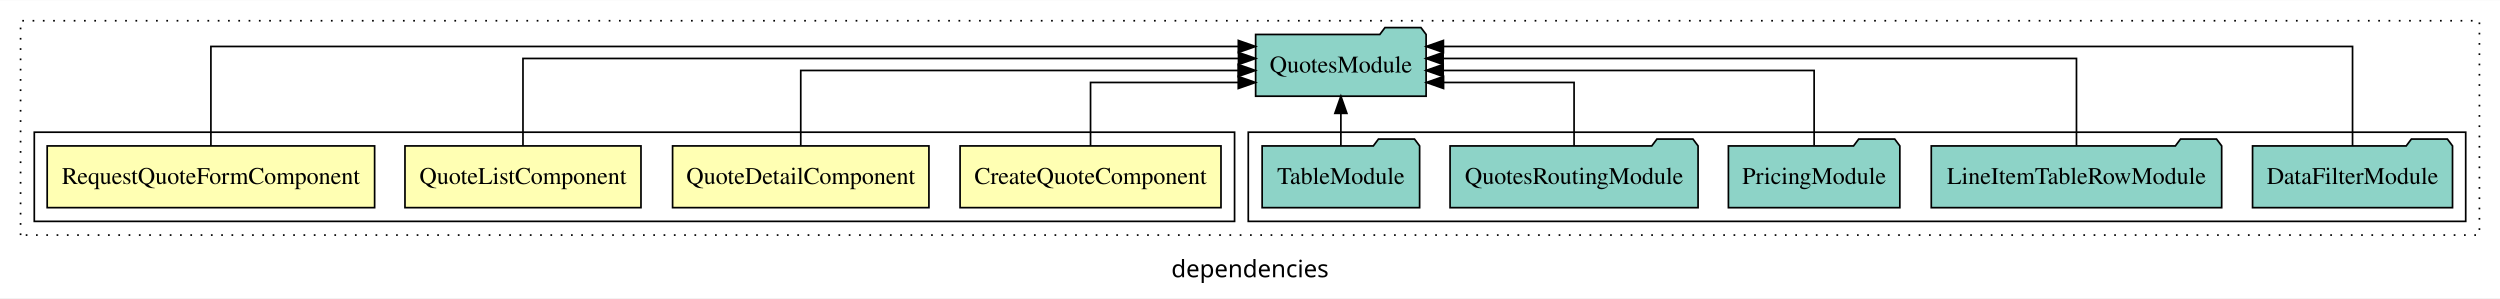
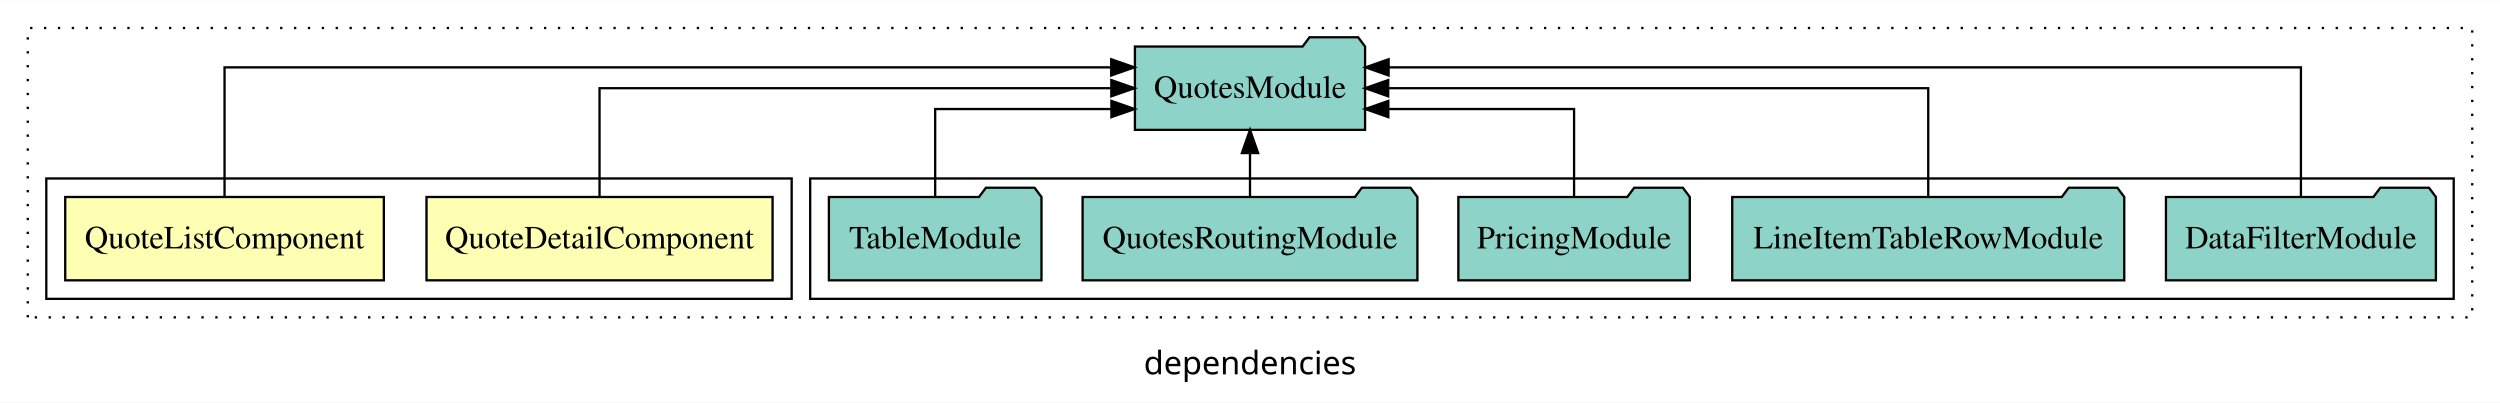
- <svg xmlns="http://www.w3.org/2000/svg" width="1458pt" height="174pt" viewBox="0.00 0.00 1458.00 173.80">
+ <svg xmlns="http://www.w3.org/2000/svg" width="1080pt" height="174pt" viewBox="0.00 0.00 1080.00 173.80">
  <g id="graph0" class="graph" transform="scale(1 1) rotate(0) translate(4 169.8)">
-     <polygon fill="white" stroke="transparent" points="-4,4 -4,-169.8 1454,-169.8 1454,4 -4,4" />
-     <text text-anchor="middle" x="725" y="-8.2" font-family="sans-serif" font-size="14.00">dependencies</text>
+     <polygon fill="white" stroke="transparent" points="-4,4 -4,-169.8 1076,-169.8 1076,4 -4,4" />
+     <text text-anchor="middle" x="536" y="-8.2" font-family="sans-serif" font-size="14.00">dependencies</text>
    <g id="clust1" class="cluster">
-       <polygon fill="none" stroke="black" stroke-dasharray="1,5" points="8,-32.8 8,-157.8 1442,-157.8 1442,-32.8 8,-32.8" />
+       <polygon fill="none" stroke="black" stroke-dasharray="1,5" points="8,-32.8 8,-157.8 1064,-157.8 1064,-32.8 8,-32.8" />
    </g>
-     <g id="clust7" class="cluster">
-       <polygon fill="none" stroke="black" points="724,-40.8 724,-92.8 1434,-92.8 1434,-40.8 724,-40.8" />
+     <g id="clust5" class="cluster">
+       <polygon fill="none" stroke="black" points="346,-40.8 346,-92.8 1056,-92.8 1056,-40.8 346,-40.8" />
    </g>
    <g id="clust2" class="cluster">
-       <polygon fill="none" stroke="black" points="16,-40.8 16,-92.8 716,-92.8 716,-40.8 16,-40.8" />
+       <polygon fill="none" stroke="black" points="16,-40.8 16,-92.8 338,-92.8 338,-40.8 16,-40.8" />
    </g>
    <g id="node1" class="node">
-       <polygon fill="#ffffb3" stroke="black" points="708.08,-84.8 555.92,-84.8 555.92,-48.8 708.08,-48.8 708.08,-84.8" />
-       <text text-anchor="middle" x="632" y="-62.6" font-family="Times,serif" font-size="14.00">CreateQuoteComponent</text>
+       <polygon fill="#ffffb3" stroke="black" points="329.75,-84.8 180.25,-84.8 180.25,-48.8 329.75,-48.8 329.75,-84.8" />
+       <text text-anchor="middle" x="255" y="-62.6" font-family="Times,serif" font-size="14.00">QuoteDetailComponent</text>
+     </g>
+     <g id="node3" class="node">
+       <polygon fill="#8dd3c7" stroke="black" points="585.71,-149.8 582.71,-153.8 561.71,-153.8 558.71,-149.8 486.29,-149.8 486.29,-113.8 585.71,-113.8 585.71,-149.8" />
+       <text text-anchor="middle" x="536" y="-127.6" font-family="Times,serif" font-size="14.00">QuotesModule</text>
+     </g>
+     <g id="edge1" class="edge">
+       <path fill="none" stroke="black" d="M255,-84.91C255,-104.14 255,-131.8 255,-131.8 255,-131.8 476.09,-131.8 476.09,-131.8" />
+       <polygon fill="black" stroke="black" points="476.09,-135.3 486.09,-131.8 476.09,-128.3 476.09,-135.3" />
+     </g>
+     <g id="node2" class="node">
+       <polygon fill="#ffffb3" stroke="black" points="161.82,-84.8 24.18,-84.8 24.18,-48.8 161.82,-48.8 161.82,-84.8" />
+       <text text-anchor="middle" x="93" y="-62.6" font-family="Times,serif" font-size="14.00">QuoteListComponent</text>
+     </g>
+     <g id="edge2" class="edge">
+       <path fill="none" stroke="black" d="M93,-85.09C93,-107.01 93,-140.8 93,-140.8 93,-140.8 476.04,-140.8 476.04,-140.8" />
+       <polygon fill="black" stroke="black" points="476.04,-144.3 486.04,-140.8 476.04,-137.3 476.04,-144.3" />
+     </g>
+     <g id="node4" class="node">
+       <polygon fill="#8dd3c7" stroke="black" points="1048.31,-84.8 1045.31,-88.8 1024.31,-88.8 1021.31,-84.8 931.69,-84.8 931.69,-48.8 1048.31,-48.8 1048.31,-84.8" />
+       <text text-anchor="middle" x="990" y="-62.6" font-family="Times,serif" font-size="14.00">DataFilterModule</text>
+     </g>
+     <g id="edge3" class="edge">
+       <path fill="none" stroke="black" d="M990,-85.09C990,-107.01 990,-140.8 990,-140.8 990,-140.8 595.88,-140.8 595.88,-140.8" />
+       <polygon fill="black" stroke="black" points="595.88,-137.3 585.88,-140.8 595.88,-144.3 595.88,-137.3" />
    </g>
    <g id="node5" class="node">
-       <polygon fill="#8dd3c7" stroke="black" points="827.71,-149.8 824.71,-153.8 803.71,-153.8 800.71,-149.8 728.29,-149.8 728.29,-113.8 827.71,-113.8 827.71,-149.8" />
-       <text text-anchor="middle" x="778" y="-127.6" font-family="Times,serif" font-size="14.00">QuotesModule</text>
-     </g>
-     <g id="edge1" class="edge">
-       <path fill="none" stroke="black" d="M632,-84.81C632,-100.85 632,-121.8 632,-121.8 632,-121.8 718.16,-121.8 718.16,-121.8" />
-       <polygon fill="black" stroke="black" points="718.16,-125.3 728.16,-121.8 718.16,-118.3 718.16,-125.3" />
-     </g>
-     <g id="node2" class="node">
-       <polygon fill="#ffffb3" stroke="black" points="537.75,-84.8 388.25,-84.8 388.25,-48.8 537.75,-48.8 537.75,-84.8" />
-       <text text-anchor="middle" x="463" y="-62.6" font-family="Times,serif" font-size="14.00">QuoteDetailComponent</text>
-     </g>
-     <g id="edge2" class="edge">
-       <path fill="none" stroke="black" d="M463,-85.07C463,-103.36 463,-128.8 463,-128.8 463,-128.8 718.09,-128.8 718.09,-128.8" />
-       <polygon fill="black" stroke="black" points="718.09,-132.3 728.09,-128.8 718.09,-125.3 718.09,-132.3" />
-     </g>
-     <g id="node3" class="node">
-       <polygon fill="#ffffb3" stroke="black" points="369.82,-84.8 232.18,-84.8 232.18,-48.8 369.82,-48.8 369.82,-84.8" />
-       <text text-anchor="middle" x="301" y="-62.6" font-family="Times,serif" font-size="14.00">QuoteListComponent</text>
-     </g>
-     <g id="edge3" class="edge">
-       <path fill="none" stroke="black" d="M301,-84.93C301,-105.37 301,-135.8 301,-135.8 301,-135.8 718.3,-135.8 718.3,-135.8" />
-       <polygon fill="black" stroke="black" points="718.3,-139.3 728.3,-135.8 718.3,-132.3 718.3,-139.3" />
-     </g>
-     <g id="node4" class="node">
-       <polygon fill="#ffffb3" stroke="black" points="214.48,-84.8 23.52,-84.8 23.52,-48.8 214.48,-48.8 214.48,-84.8" />
-       <text text-anchor="middle" x="119" y="-62.6" font-family="Times,serif" font-size="14.00">RequestQuoteFormComponent</text>
+       <polygon fill="#8dd3c7" stroke="black" points="913.68,-84.8 910.68,-88.8 889.68,-88.8 886.68,-84.8 744.32,-84.8 744.32,-48.8 913.68,-48.8 913.68,-84.8" />
+       <text text-anchor="middle" x="829" y="-62.6" font-family="Times,serif" font-size="14.00">LineItemTableRowModule</text>
    </g>
    <g id="edge4" class="edge">
-       <path fill="none" stroke="black" d="M119,-84.81C119,-107.29 119,-142.8 119,-142.8 119,-142.8 718.2,-142.8 718.2,-142.8" />
-       <polygon fill="black" stroke="black" points="718.2,-146.3 728.2,-142.8 718.2,-139.3 718.2,-146.3" />
+       <path fill="none" stroke="black" d="M829,-84.91C829,-104.14 829,-131.8 829,-131.8 829,-131.8 595.7,-131.8 595.7,-131.8" />
+       <polygon fill="black" stroke="black" points="595.7,-128.3 585.7,-131.8 595.7,-135.3 595.7,-128.3" />
    </g>
    <g id="node6" class="node">
-       <polygon fill="#8dd3c7" stroke="black" points="1426.31,-84.8 1423.31,-88.8 1402.31,-88.8 1399.31,-84.8 1309.69,-84.8 1309.69,-48.8 1426.31,-48.8 1426.31,-84.8" />
-       <text text-anchor="middle" x="1368" y="-62.6" font-family="Times,serif" font-size="14.00">DataFilterModule</text>
+       <polygon fill="#8dd3c7" stroke="black" points="725.99,-84.8 722.99,-88.8 701.99,-88.8 698.99,-84.8 626.01,-84.8 626.01,-48.8 725.99,-48.8 725.99,-84.8" />
+       <text text-anchor="middle" x="676" y="-62.6" font-family="Times,serif" font-size="14.00">PricingModule</text>
    </g>
    <g id="edge5" class="edge">
-       <path fill="none" stroke="black" d="M1368,-84.81C1368,-107.29 1368,-142.8 1368,-142.8 1368,-142.8 837.79,-142.8 837.79,-142.8" />
-       <polygon fill="black" stroke="black" points="837.79,-139.3 827.79,-142.8 837.79,-146.3 837.79,-139.3" />
+       <path fill="none" stroke="black" d="M676,-84.83C676,-101.2 676,-122.8 676,-122.8 676,-122.8 595.75,-122.8 595.75,-122.8" />
+       <polygon fill="black" stroke="black" points="595.75,-119.3 585.75,-122.8 595.75,-126.3 595.75,-119.3" />
    </g>
    <g id="node7" class="node">
-       <polygon fill="#8dd3c7" stroke="black" points="1291.68,-84.8 1288.68,-88.8 1267.68,-88.8 1264.68,-84.8 1122.32,-84.8 1122.32,-48.8 1291.68,-48.8 1291.68,-84.8" />
-       <text text-anchor="middle" x="1207" y="-62.6" font-family="Times,serif" font-size="14.00">LineItemTableRowModule</text>
+       <polygon fill="#8dd3c7" stroke="black" points="608.32,-84.8 605.32,-88.8 584.32,-88.8 581.32,-84.8 463.68,-84.8 463.68,-48.8 608.32,-48.8 608.32,-84.8" />
+       <text text-anchor="middle" x="536" y="-62.6" font-family="Times,serif" font-size="14.00">QuotesRoutingModule</text>
    </g>
    <g id="edge6" class="edge">
-       <path fill="none" stroke="black" d="M1207,-84.93C1207,-105.37 1207,-135.8 1207,-135.8 1207,-135.8 837.63,-135.8 837.63,-135.8" />
-       <polygon fill="black" stroke="black" points="837.63,-132.3 827.63,-135.8 837.63,-139.3 837.63,-132.3" />
+       <path fill="none" stroke="black" d="M536,-84.91C536,-84.91 536,-103.79 536,-103.79" />
+       <polygon fill="black" stroke="black" points="532.5,-103.79 536,-113.79 539.5,-103.79 532.5,-103.79" />
    </g>
    <g id="node8" class="node">
-       <polygon fill="#8dd3c7" stroke="black" points="1103.99,-84.8 1100.99,-88.8 1079.99,-88.8 1076.99,-84.8 1004.01,-84.8 1004.01,-48.8 1103.99,-48.8 1103.99,-84.8" />
-       <text text-anchor="middle" x="1054" y="-62.6" font-family="Times,serif" font-size="14.00">PricingModule</text>
+       <polygon fill="#8dd3c7" stroke="black" points="445.92,-84.8 442.92,-88.8 421.92,-88.8 418.92,-84.8 354.08,-84.8 354.08,-48.8 445.92,-48.8 445.92,-84.8" />
+       <text text-anchor="middle" x="400" y="-62.6" font-family="Times,serif" font-size="14.00">TableModule</text>
    </g>
    <g id="edge7" class="edge">
-       <path fill="none" stroke="black" d="M1054,-85.07C1054,-103.36 1054,-128.8 1054,-128.8 1054,-128.8 837.66,-128.8 837.66,-128.8" />
-       <polygon fill="black" stroke="black" points="837.66,-125.3 827.66,-128.8 837.66,-132.3 837.66,-125.3" />
-     </g>
-     <g id="node9" class="node">
-       <polygon fill="#8dd3c7" stroke="black" points="986.32,-84.8 983.32,-88.8 962.32,-88.8 959.32,-84.8 841.68,-84.8 841.68,-48.8 986.32,-48.8 986.32,-84.8" />
-       <text text-anchor="middle" x="914" y="-62.6" font-family="Times,serif" font-size="14.00">QuotesRoutingModule</text>
-     </g>
-     <g id="edge8" class="edge">
-       <path fill="none" stroke="black" d="M914,-84.81C914,-100.85 914,-121.8 914,-121.8 914,-121.8 837.87,-121.8 837.87,-121.8" />
-       <polygon fill="black" stroke="black" points="837.87,-118.3 827.87,-121.8 837.87,-125.3 837.87,-118.3" />
-     </g>
-     <g id="node10" class="node">
-       <polygon fill="#8dd3c7" stroke="black" points="823.92,-84.8 820.92,-88.8 799.92,-88.8 796.92,-84.8 732.08,-84.8 732.08,-48.8 823.92,-48.8 823.92,-84.8" />
-       <text text-anchor="middle" x="778" y="-62.6" font-family="Times,serif" font-size="14.00">TableModule</text>
-     </g>
-     <g id="edge9" class="edge">
-       <path fill="none" stroke="black" d="M778,-84.91C778,-84.91 778,-103.79 778,-103.79" />
-       <polygon fill="black" stroke="black" points="774.5,-103.79 778,-113.79 781.5,-103.79 774.5,-103.79" />
+       <path fill="none" stroke="black" d="M400,-84.83C400,-101.2 400,-122.8 400,-122.8 400,-122.8 476.13,-122.8 476.13,-122.8" />
+       <polygon fill="black" stroke="black" points="476.13,-126.3 486.13,-122.8 476.13,-119.3 476.13,-126.3" />
    </g>
  </g>
</svg>
